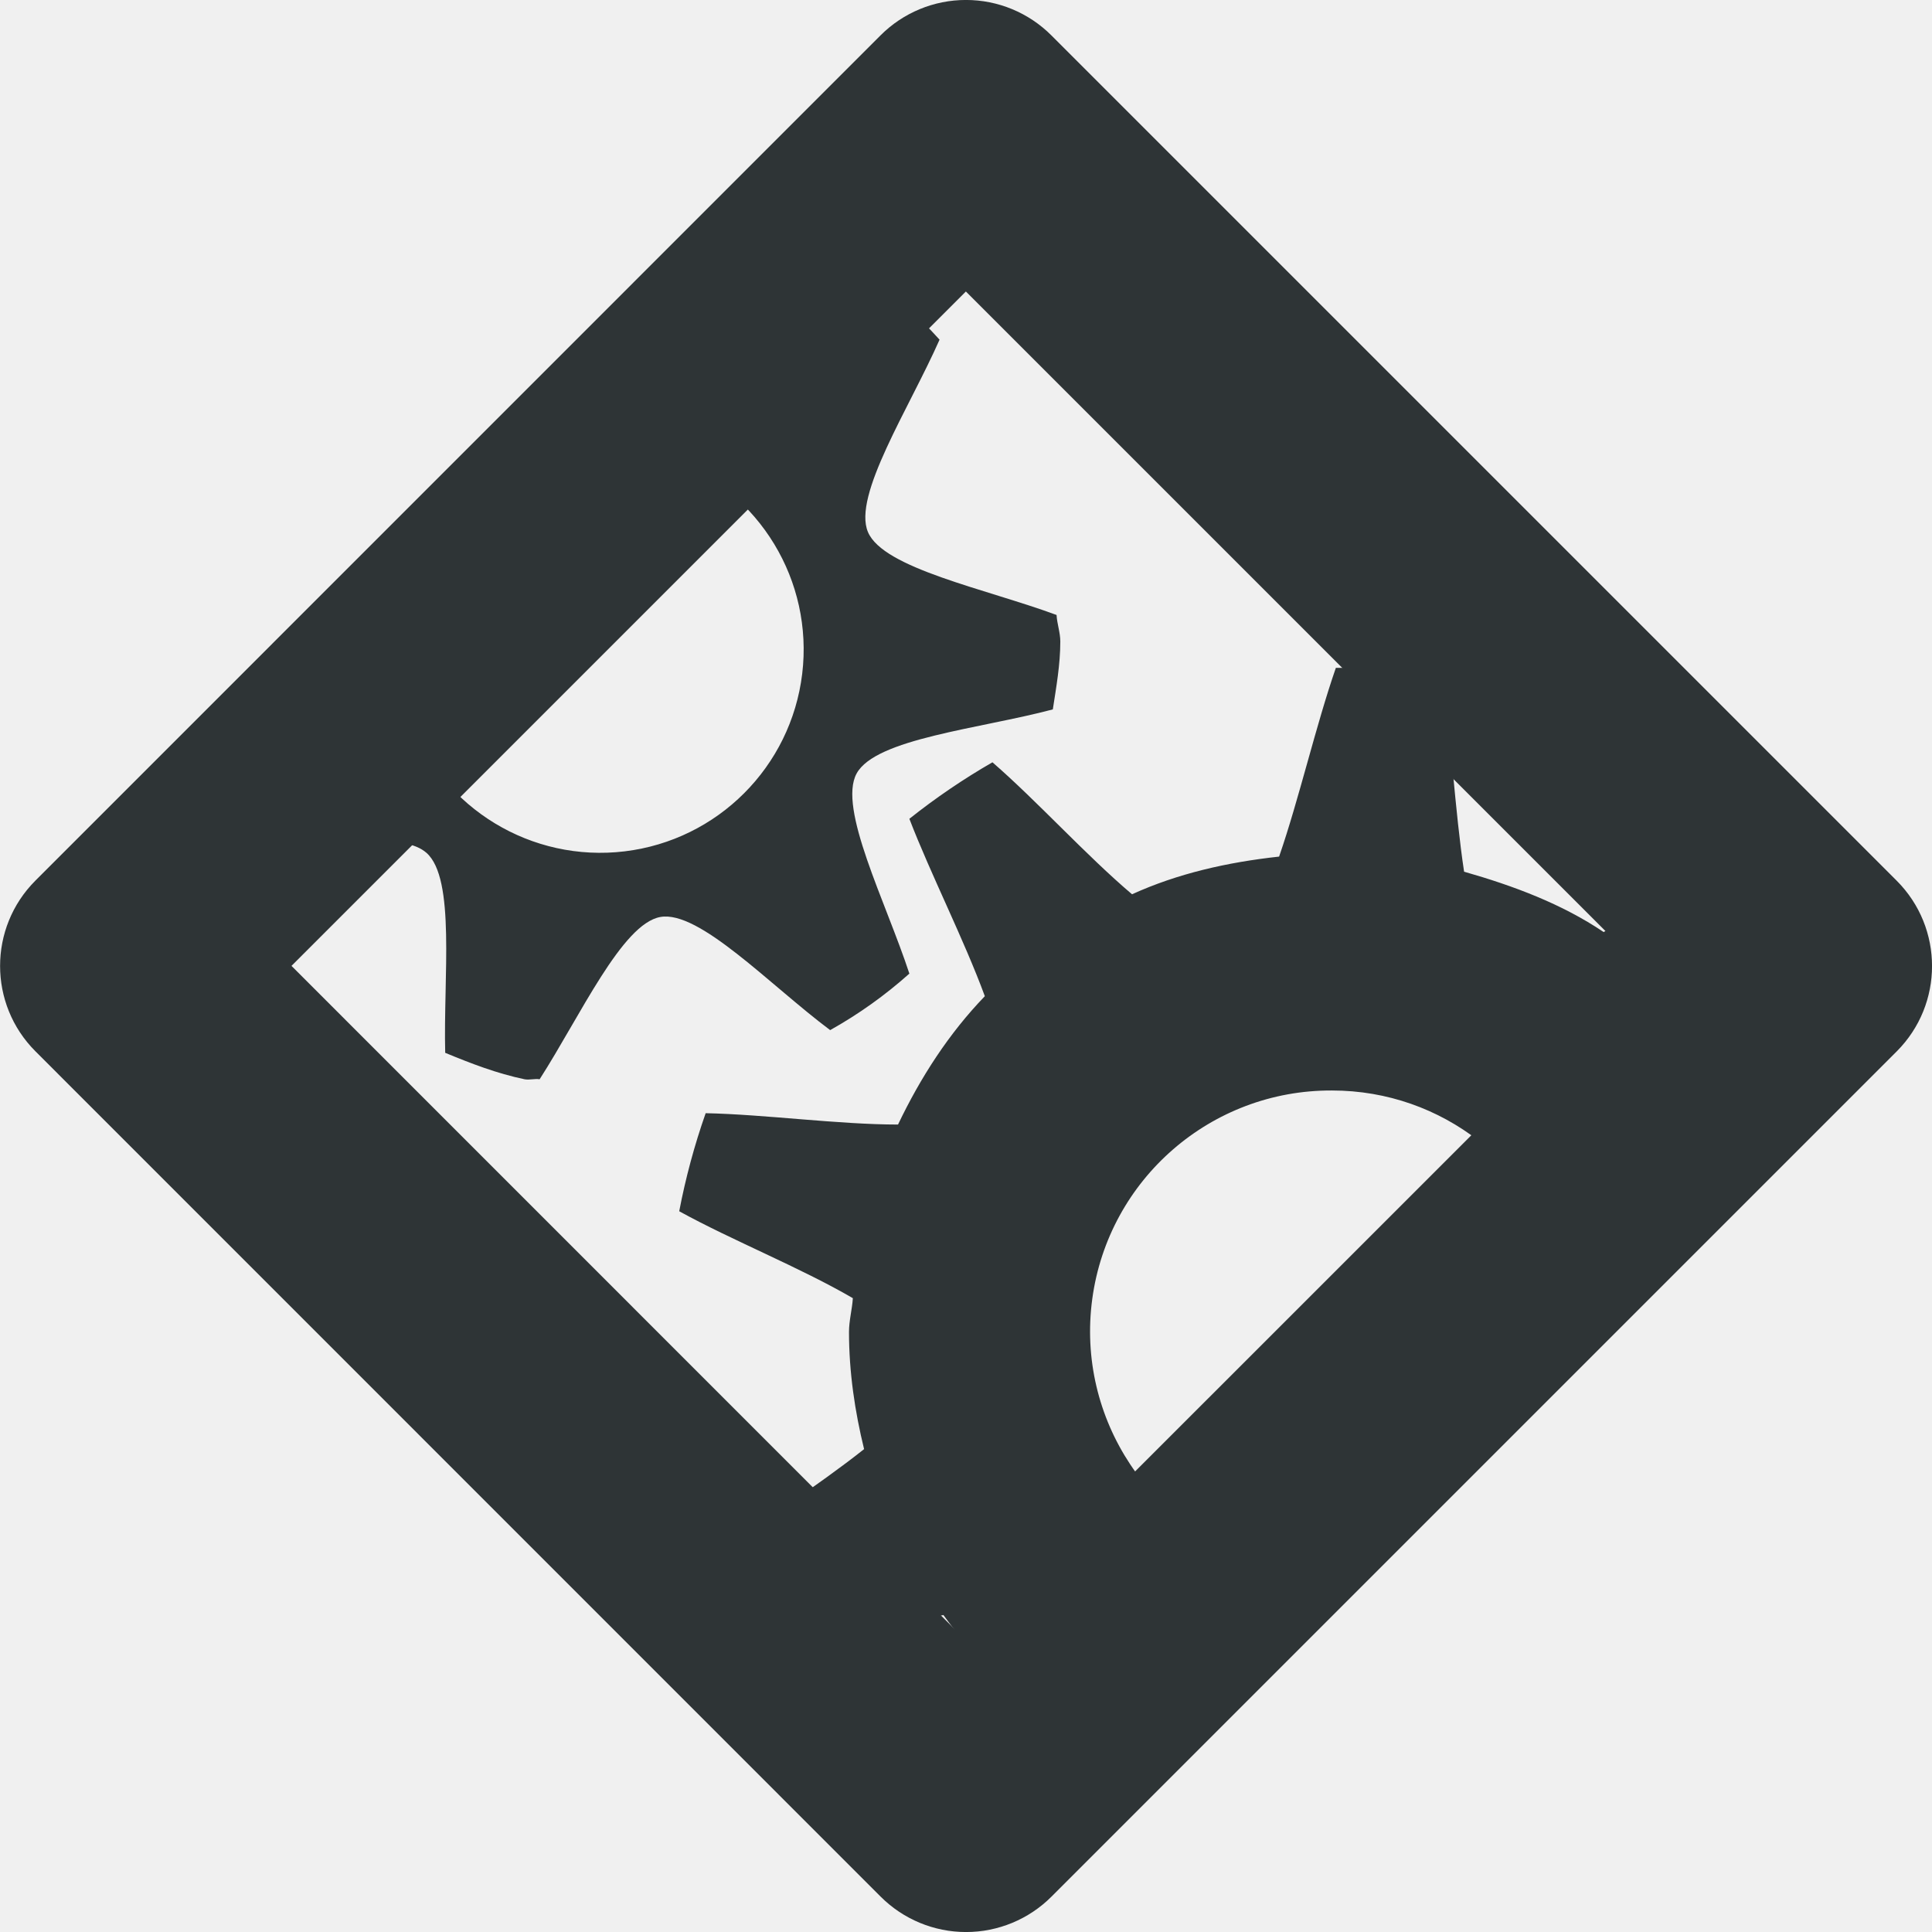
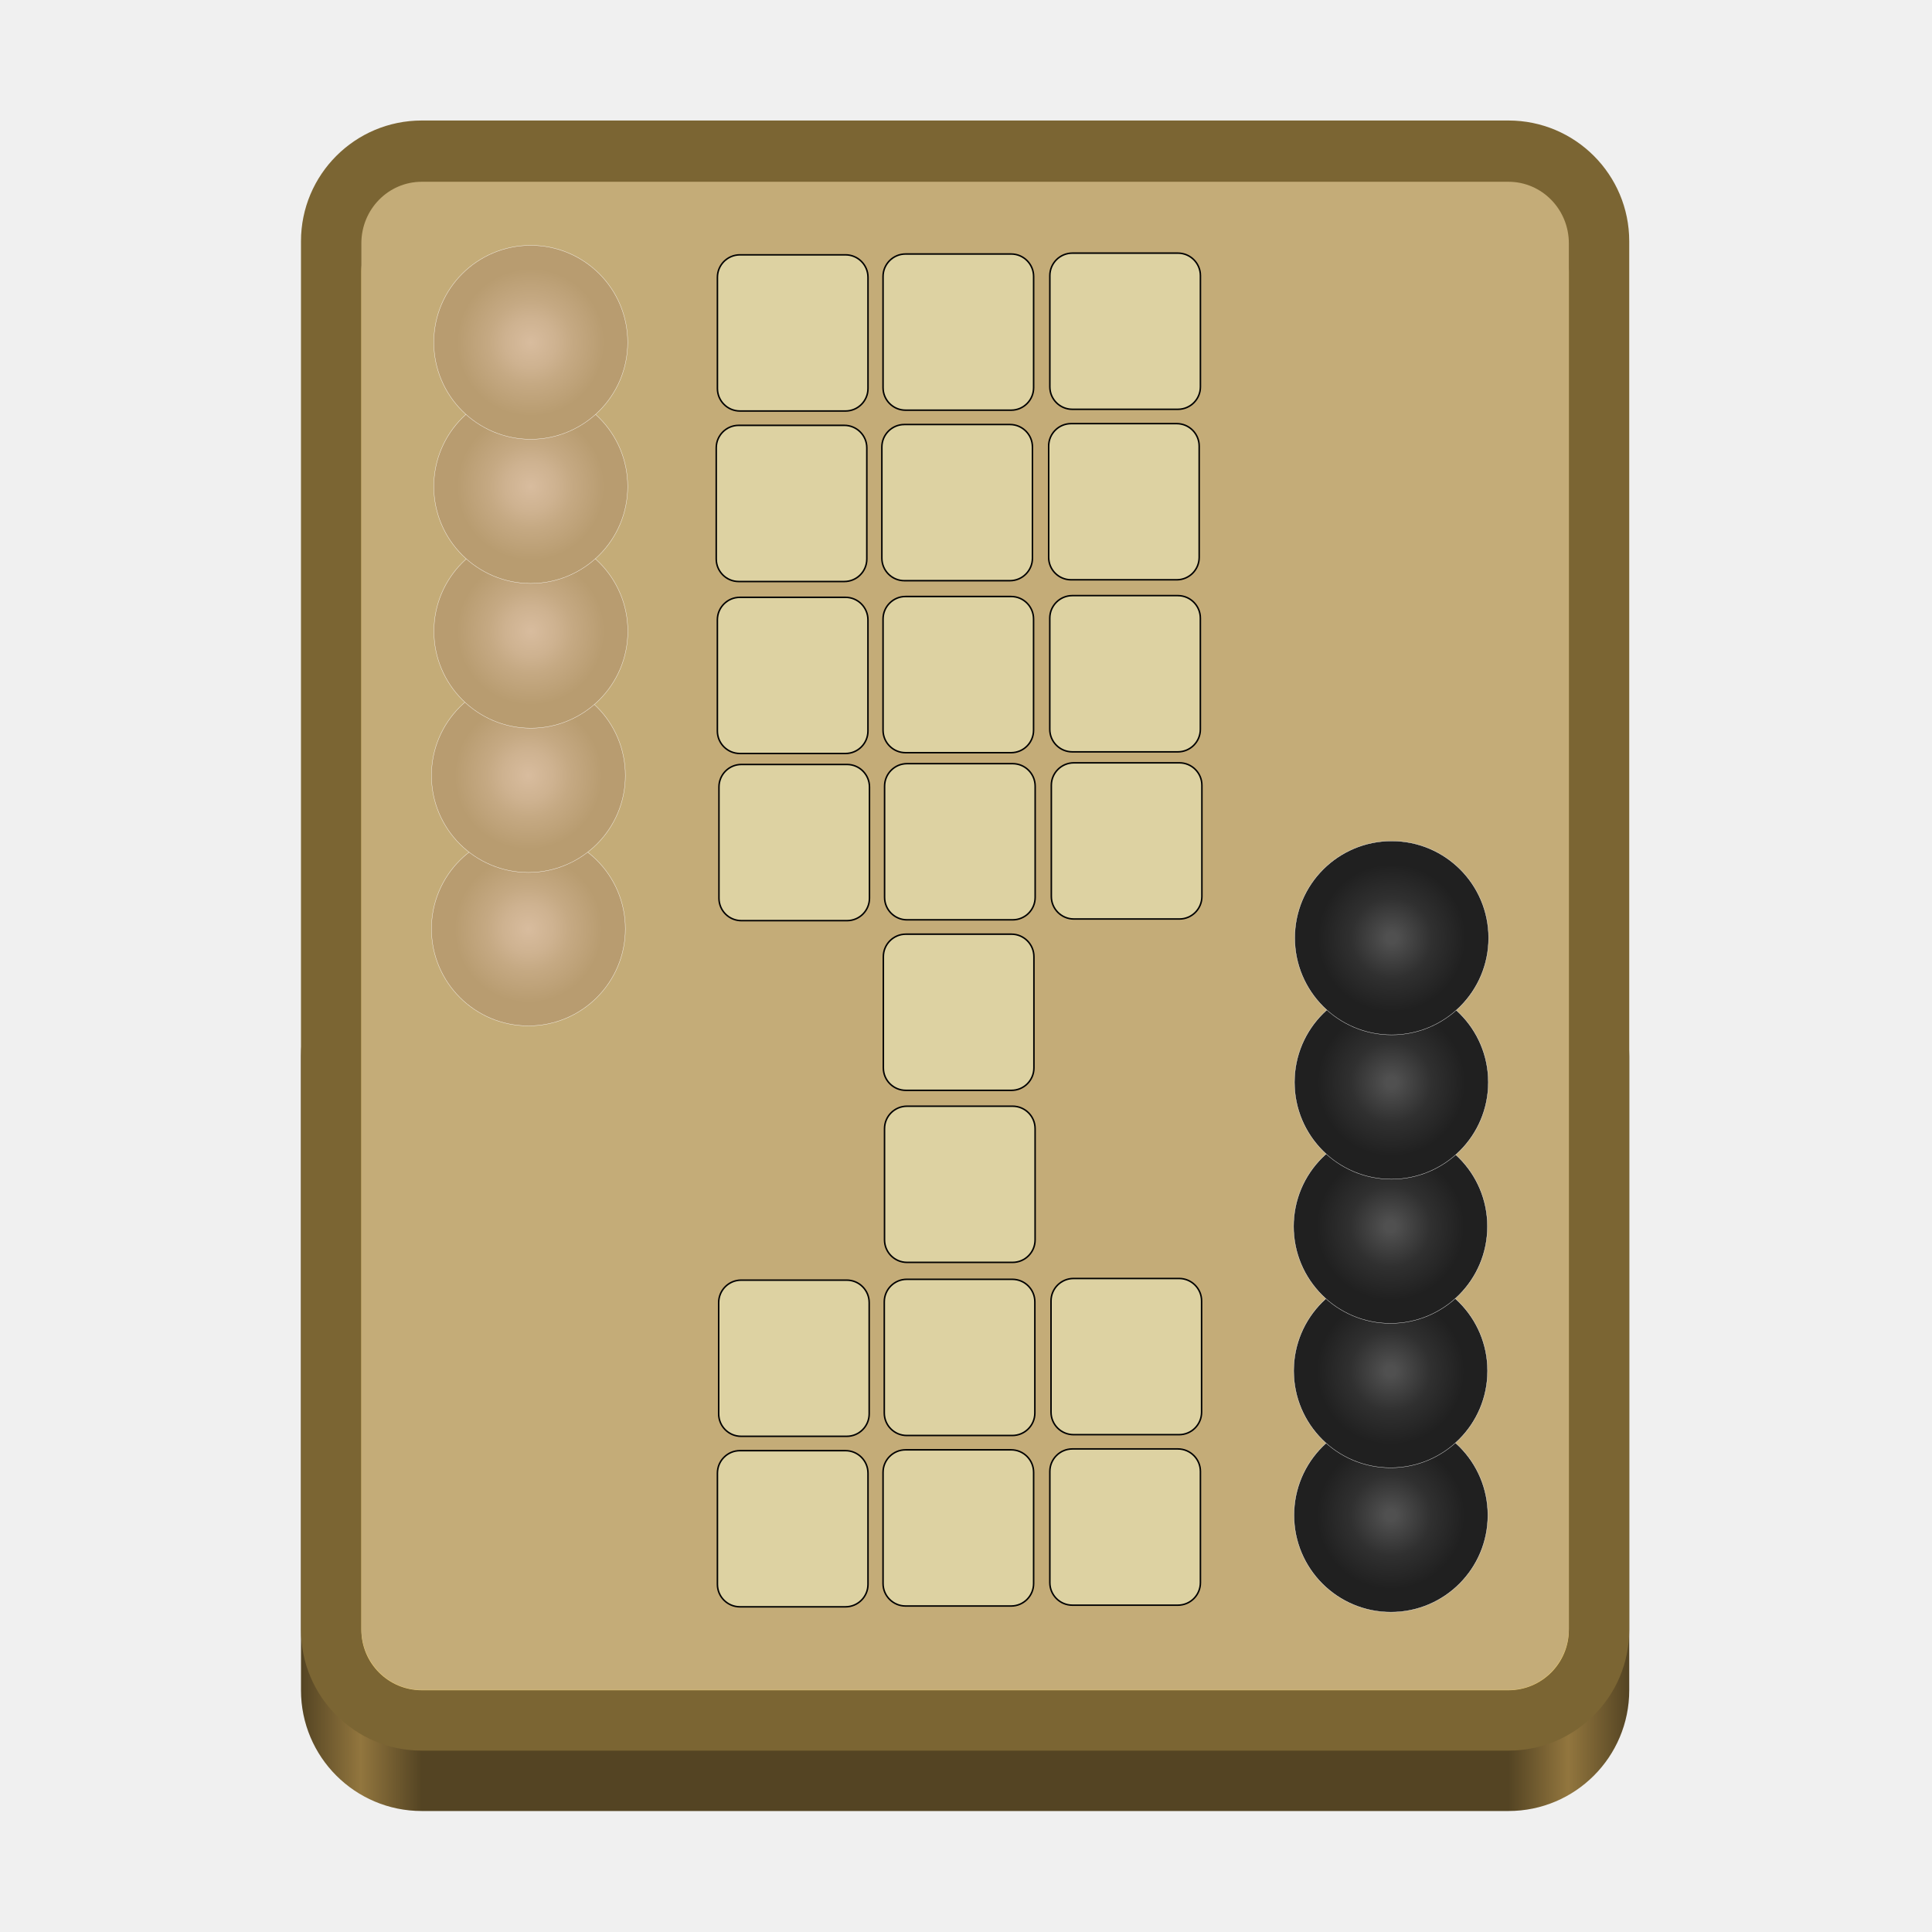
- <svg xmlns="http://www.w3.org/2000/svg" width="16" height="16">
-   <g color="#000" fill="#2e3436">
-     <path d="M7.188 2.281c-.094.056-.192.125-.29.19L5.566 3.803a1.684 1.684 0 11-2.17 2.17L2.332 7.037c.506-.069 1.017-.136 1.2.026.242.214.139 1.031.155 1.656.213.088.427.171.657.219.04.008.085-.007.125 0 .337-.525.683-1.288 1-1.344.322-.057.905.562 1.406.937a3.67 3.67 0 00.656-.468c-.195-.595-.594-1.369-.437-1.657.158-.29 1.019-.37 1.625-.531.028-.183.062-.371.062-.562 0-.075-.027-.146-.031-.22-.587-.217-1.435-.385-1.562-.687-.128-.302.34-1.021.593-1.593a3.722 3.722 0 00-.593-.532zm3.875 3.25c-.165.475-.305 1.086-.47 1.563-.43.047-.84.14-1.218.312-.38-.322-.787-.773-1.156-1.093a5.562 5.562 0 00-.688.468c.177.46.453 1.001.625 1.469-.298.309-.531.67-.719 1.063-.494 0-1.102-.084-1.593-.094a5.68 5.68 0 00-.219.812c.435.24 1.006.468 1.438.72-.006.093-.032.185-.032.28 0 .333.049.66.125.97-.382.304-.898.63-1.28.937.015.044.04.083.058.127l.613.613c.417-.1.868-.223 1.266-.303.248.343.532.626.875.875-.027.135-.068.283-.104.428.174-.063.34-.155.482-.297l1.432-1.432a1.994 1.994 0 01.533-3.918c.919 0 1.684.623 1.918 1.467l1.338-1.338c.06-.06.11-.124.156-.191-.035-.062-.06-.13-.1-.188.096-.152.205-.31.315-.47.017-.348-.1-.7-.37-.971l-.177-.176c-.28.192-.561.387-.83.555-.345-.233-.746-.383-1.156-.5-.077-.507-.107-1.132-.187-1.625a5.44 5.44 0 00-.875-.063zm-9.247.608c-.087.068-.173.138-.254.205l.014.035z" style="marker:none" overflow="visible" />
-     <path d="M8.707.293a1 1 0 00-1.415 0l-6.999 7a1 1 0 000 1.413l7 7.001a1 1 0 001.415 0l7-7a1 1 0 000-1.413zm-.708 2.121l5.587 5.587L8 13.586 2.414 7.999z" style="line-height:normal;font-variant-ligatures:normal;font-variant-position:normal;font-variant-caps:normal;font-variant-numeric:normal;font-variant-alternates:normal;font-feature-settings:normal;text-indent:0;text-align:start;text-decoration-line:none;text-decoration-style:solid;text-decoration-color:#000;text-transform:none;text-orientation:mixed;shape-padding:0;isolation:auto;mix-blend-mode:normal;marker:none" font-weight="400" font-family="sans-serif" overflow="visible" />
+ <svg xmlns="http://www.w3.org/2000/svg" height="128px" viewBox="0 0 128 128" width="128px">
+   <linearGradient id="a" gradientUnits="userSpaceOnUse" spreadMethod="reflect" x1="19.942" x2="107.942" y1="65.983" y2="65.983">
+     <stop offset="0" stop-color="#544423" />
+     <stop offset="0.045" stop-color="#92763e" />
+     <stop offset="0.091" stop-color="#544423" />
+     <stop offset="0.909" stop-color="#544423" />
+     <stop offset="0.954" stop-color="#92763e" />
+     <stop offset="1" stop-color="#544423" />
+   </linearGradient>
+   <radialGradient id="b" cx="92.262" cy="235.467" gradientUnits="userSpaceOnUse" r="6.422">
+     <stop offset="0" stop-color="#d8bc9e" />
+     <stop offset="0.26" stop-color="#ceb290" />
+     <stop offset="0.431" stop-color="#c5a983" />
+     <stop offset="0.761" stop-color="#b89c70" />
+   </radialGradient>
+   <radialGradient id="c" cx="92.262" cy="235.467" gradientUnits="userSpaceOnUse" r="6.422">
+     <stop offset="0.057" stop-color="#505050" />
+     <stop offset="0.416" stop-color="#303030" />
+     <stop offset="0.761" stop-color="#202020" />
+   </radialGradient>
+   <path d="m 27.941 61.984 h 72 c 4.418 0 8 3.582 8 8 v 42 c 0 4.418 -3.582 8 -8 8 h -72 c -4.418 0 -8 -3.582 -8 -8 v -42 c 0 -4.418 3.582 -8 8 -8 z m 0 0" fill="url(#a)" />
+   <path d="m 27.941 7.984 h 72 c 4.418 0 8 3.582 8 8 v 92 c 0 4.418 -3.582 8 -8 8 h -72 c -4.418 0 -8 -3.582 -8 -8 v -92 c 0 -4.418 3.582 -8 8 -8 z m 0 0" fill="#7b6533" />
+   <path d="m 27.941 13.984 h 72 c 2.211 0 4 1.789 4 4 v 90 c 0 2.207 -1.789 4 -4 4 h -72 c -2.211 0 -4 -1.793 -4 -4 v -90 c 0 -2.211 1.789 -4 4 -4 z m 0 0" fill="#eccc75" />
+   <path d="m 27.941 12.043 h 72 c 2.211 0 4 1.824 4 4.078 v 91.766 c 0 2.254 -1.789 4.078 -4 4.078 h -72 c -2.211 0 -4 -1.824 -4 -4.078 v -91.766 c 0 -2.254 1.789 -4.078 4 -4.078 z m 0 0" fill="#c4ac78" />
+   <path d="m 98.685 235.465 c 0 3.547 -2.875 6.426 -6.422 6.426 s -6.422 -2.879 -6.422 -6.426 c 0 -3.543 2.875 -6.422 6.422 -6.422 s 6.422 2.879 6.422 6.422 z m 0 0" fill="url(#b)" stroke="#ffffff" stroke-width="0.02" transform="matrix(1 0 0 1 -57.25547 -173.9257)" />
+   <path d="m 98.685 235.465 c 0 3.547 -2.875 6.422 -6.422 6.422 s -6.422 -2.875 -6.422 -6.422 s 2.875 -6.422 6.422 -6.422 s 6.422 2.875 6.422 6.422 z m 0 0" fill="url(#b)" stroke="#ffffff" stroke-width="0.02" transform="matrix(1 0 0 1 -57.25547 -184.0862)" />
+   <path d="m 98.685 235.469 c 0 3.543 -2.875 6.422 -6.422 6.422 s -6.422 -2.879 -6.422 -6.422 c 0 -3.547 2.875 -6.426 6.422 -6.426 s 6.422 2.879 6.422 6.426 z m 0 0" fill="url(#b)" stroke="#ffffff" stroke-width="0.02" transform="matrix(1 0 0 1 -57.09125 -193.6483)" />
+   <path d="m 98.684 235.466 c 0 3.547 -2.875 6.422 -6.422 6.422 s -6.422 -2.875 -6.422 -6.422 s 2.875 -6.422 6.422 -6.422 s 6.422 2.875 6.422 6.422 z m 0 0" fill="url(#b)" stroke="#ffffff" stroke-width="0.02" transform="matrix(1 0 0 1 -57.09835 -203.2358)" />
+   <path d="m 98.684 235.465 c 0 3.547 -2.875 6.422 -6.422 6.422 s -6.422 -2.875 -6.422 -6.422 s 2.875 -6.422 6.422 -6.422 s 6.422 2.875 6.422 6.422 z m 0 0" fill="url(#b)" stroke="#ffffff" stroke-width="0.02" transform="matrix(1 0 0 1 -57.09835 -212.7854)" />
+   <path d="m 98.684 235.465 c 0 3.547 -2.875 6.422 -6.422 6.422 s -6.422 -2.875 -6.422 -6.422 s 2.875 -6.422 6.422 -6.422 s 6.422 2.875 6.422 6.422 z m 0 0" fill="url(#c)" stroke="#ffffff" stroke-width="0.02" transform="matrix(1 0 0 1 -0.109472 -135.0782)" />
+   <path d="m 98.684 235.468 c 0 3.547 -2.875 6.422 -6.422 6.422 s -6.422 -2.875 -6.422 -6.422 s 2.875 -6.422 6.422 -6.422 s 6.422 2.875 6.422 6.422 z m 0 0" fill="url(#c)" stroke="#ffffff" stroke-width="0.02" transform="matrix(1 0 0 1 -0.129315 -144.6474)" />
+   <path d="m 98.685 235.468 c 0 3.547 -2.875 6.422 -6.422 6.422 s -6.422 -2.875 -6.422 -6.422 s 2.875 -6.422 6.422 -6.422 s 6.422 2.875 6.422 6.422 z m 0 0" fill="url(#c)" stroke="#ffffff" stroke-width="0.02" transform="matrix(1 0 0 1 -0.138189 -154.214)" />
+   <path d="m 98.684 235.465 c 0 3.547 -2.875 6.422 -6.422 6.422 s -6.422 -2.875 -6.422 -6.422 s 2.875 -6.422 6.422 -6.422 s 6.422 2.875 6.422 6.422 z m 0 0" fill="url(#c)" stroke="#ffffff" stroke-width="0.02" transform="matrix(1 0 0 1 -0.078507 -163.7621)" />
+   <path d="m 98.683 235.465 c 0 3.547 -2.875 6.422 -6.422 6.422 s -6.422 -2.875 -6.422 -6.422 s 2.875 -6.422 6.422 -6.422 s 6.422 2.875 6.422 6.422 z m 0 0" fill="url(#c)" stroke="#ffffff" stroke-width="0.02" transform="matrix(1 0 0 1 -0.058495 -173.3248)" />
+   <g fill="#ece8bb" fill-opacity="0.624" stroke="#010101" stroke-width="0.1">
+     <path d="m 49.023 16.883 h 6.996 c 0.82 0 1.488 0.668 1.488 1.488 v 7.367 c 0 0.824 -0.668 1.492 -1.488 1.492 h -6.996 c -0.824 0 -1.492 -0.668 -1.492 -1.492 v -7.367 c 0 -0.82 0.668 -1.488 1.492 -1.488 z m 0 0" />
+     <path d="m 59.996 16.828 h 6.996 c 0.82 0 1.488 0.668 1.488 1.488 v 7.367 c 0 0.824 -0.668 1.492 -1.488 1.492 h -6.996 c -0.824 0 -1.492 -0.668 -1.492 -1.492 v -7.367 c 0 -0.82 0.668 -1.488 1.492 -1.488 z m 0 0" />
+     <path d="m 71.047 16.77 h 6.992 c 0.824 0 1.492 0.668 1.492 1.492 v 7.367 c 0 0.824 -0.668 1.488 -1.492 1.488 h -6.992 c -0.824 0 -1.492 -0.664 -1.492 -1.488 v -7.367 c 0 -0.824 0.668 -1.492 1.492 -1.492 z m 0 0" />
+     <path d="m 48.941 28.18 h 6.996 c 0.824 0 1.492 0.668 1.492 1.488 v 7.367 c 0 0.824 -0.668 1.492 -1.492 1.492 h -6.996 c -0.82 0 -1.488 -0.668 -1.488 -1.492 v -7.367 c 0 -0.82 0.668 -1.488 1.488 -1.488 z m 0 0" />
+     <path d="m 59.918 28.125 h 6.992 c 0.824 0 1.492 0.668 1.492 1.488 v 7.367 c 0 0.824 -0.668 1.492 -1.492 1.492 h -6.992 c -0.824 0 -1.492 -0.668 -1.492 -1.492 v -7.367 c 0 -0.82 0.668 -1.488 1.492 -1.488 z m 0 0" />
+     <path d="m 70.965 28.066 h 6.996 c 0.824 0 1.488 0.668 1.488 1.492 v 7.367 c 0 0.824 -0.664 1.488 -1.488 1.488 h -6.996 c -0.824 0 -1.488 -0.664 -1.488 -1.488 v -7.367 c 0 -0.824 0.664 -1.492 1.488 -1.492 z m 0 0" />
+     <path d="m 49.02 39.574 h 6.996 c 0.82 0 1.488 0.668 1.488 1.492 v 7.367 c 0 0.82 -0.668 1.488 -1.488 1.488 h -6.996 c -0.824 0 -1.492 -0.668 -1.492 -1.488 v -7.367 c 0 -0.824 0.668 -1.492 1.492 -1.492 z m 0 0" />
+     <path d="m 59.992 39.52 h 6.996 c 0.824 0 1.488 0.668 1.488 1.492 v 7.367 c 0 0.82 -0.664 1.488 -1.488 1.488 h -6.996 c -0.82 0 -1.488 -0.668 -1.488 -1.488 v -7.367 c 0 -0.824 0.668 -1.492 1.488 -1.492 z m 0 0" />
+     <path d="m 71.043 39.461 h 6.996 c 0.82 0 1.488 0.668 1.488 1.492 v 7.367 c 0 0.824 -0.668 1.492 -1.488 1.492 h -6.996 c -0.824 0 -1.492 -0.668 -1.492 -1.492 v -7.367 c 0 -0.824 0.668 -1.492 1.492 -1.492 z m 0 0" />
+     <path d="m 49.121 50.648 h 6.996 c 0.824 0 1.488 0.668 1.488 1.492 v 7.367 c 0 0.824 -0.664 1.488 -1.488 1.488 h -6.996 c -0.824 0 -1.488 -0.664 -1.488 -1.488 v -7.367 c 0 -0.824 0.664 -1.492 1.488 -1.492 z m 0 0" />
+     <path d="m 60.094 50.594 h 6.996 c 0.824 0 1.492 0.668 1.492 1.492 v 7.367 c 0 0.824 -0.668 1.488 -1.492 1.488 h -6.996 c -0.82 0 -1.488 -0.664 -1.488 -1.488 v -7.367 c 0 -0.824 0.668 -1.492 1.488 -1.492 z m 0 0" />
+     <path d="m 71.145 50.539 h 6.996 c 0.82 0 1.488 0.668 1.488 1.488 v 7.367 c 0 0.824 -0.668 1.492 -1.488 1.492 h -6.996 c -0.824 0 -1.492 -0.668 -1.492 -1.492 v -7.367 c 0 -0.82 0.668 -1.488 1.492 -1.488 z m 0 0" />
+     <path d="m 60.016 61.891 h 6.996 c 0.82 0 1.488 0.668 1.488 1.492 v 7.367 c 0 0.824 -0.668 1.488 -1.488 1.488 h -6.996 c -0.824 0 -1.492 -0.664 -1.492 -1.488 v -7.367 c 0 -0.824 0.668 -1.492 1.492 -1.492 z m 0 0" />
+     <path d="m 60.094 73.289 h 6.992 c 0.824 0 1.492 0.664 1.492 1.488 v 7.367 c 0 0.824 -0.668 1.492 -1.492 1.492 h -6.992 c -0.824 0 -1.492 -0.668 -1.492 -1.492 v -7.367 c 0 -0.824 0.668 -1.488 1.492 -1.488 z m 0 0" />
+     <path d="m 49.102 84.812 h 6.996 c 0.824 0 1.488 0.668 1.488 1.492 v 7.367 c 0 0.82 -0.664 1.488 -1.488 1.488 h -6.996 c -0.824 0 -1.488 -0.668 -1.488 -1.488 v -7.367 c 0 -0.824 0.664 -1.492 1.488 -1.492 z m 0 0" />
+     <path d="m 60.074 84.758 h 6.996 c 0.824 0 1.492 0.668 1.492 1.492 v 7.367 c 0 0.82 -0.668 1.488 -1.492 1.488 h -6.996 c -0.82 0 -1.488 -0.668 -1.488 -1.488 v -7.367 c 0 -0.824 0.668 -1.492 1.488 -1.492 z m 0 0" />
+     <path d="m 71.125 84.703 h 6.996 c 0.82 0 1.488 0.664 1.488 1.488 v 7.367 c 0 0.824 -0.668 1.492 -1.488 1.492 h -6.996 c -0.824 0 -1.492 -0.668 -1.492 -1.492 v -7.367 c 0 -0.824 0.668 -1.488 1.492 -1.488 z m 0 0" />
+     <path d="m 49.023 96.109 h 6.992 c 0.824 0 1.492 0.668 1.492 1.492 v 7.367 c 0 0.82 -0.668 1.488 -1.492 1.488 h -6.992 c -0.824 0 -1.492 -0.668 -1.492 -1.488 v -7.367 c 0 -0.824 0.668 -1.492 1.492 -1.492 z m 0 0" />
+     <path d="m 59.996 96.055 h 6.996 c 0.82 0 1.488 0.668 1.488 1.492 v 7.367 c 0 0.82 -0.668 1.488 -1.488 1.488 h -6.996 c -0.824 0 -1.492 -0.668 -1.492 -1.488 v -7.367 c 0 -0.824 0.668 -1.492 1.492 -1.492 z m 0 0" />
+     <path d="m 71.047 95.996 h 6.992 c 0.824 0 1.492 0.668 1.492 1.492 v 7.367 c 0 0.824 -0.668 1.492 -1.492 1.492 h -6.992 c -0.824 0 -1.492 -0.668 -1.492 -1.492 v -7.367 c 0 -0.824 0.668 -1.492 1.492 -1.492 z m 0 0" />
  </g>
</svg>
